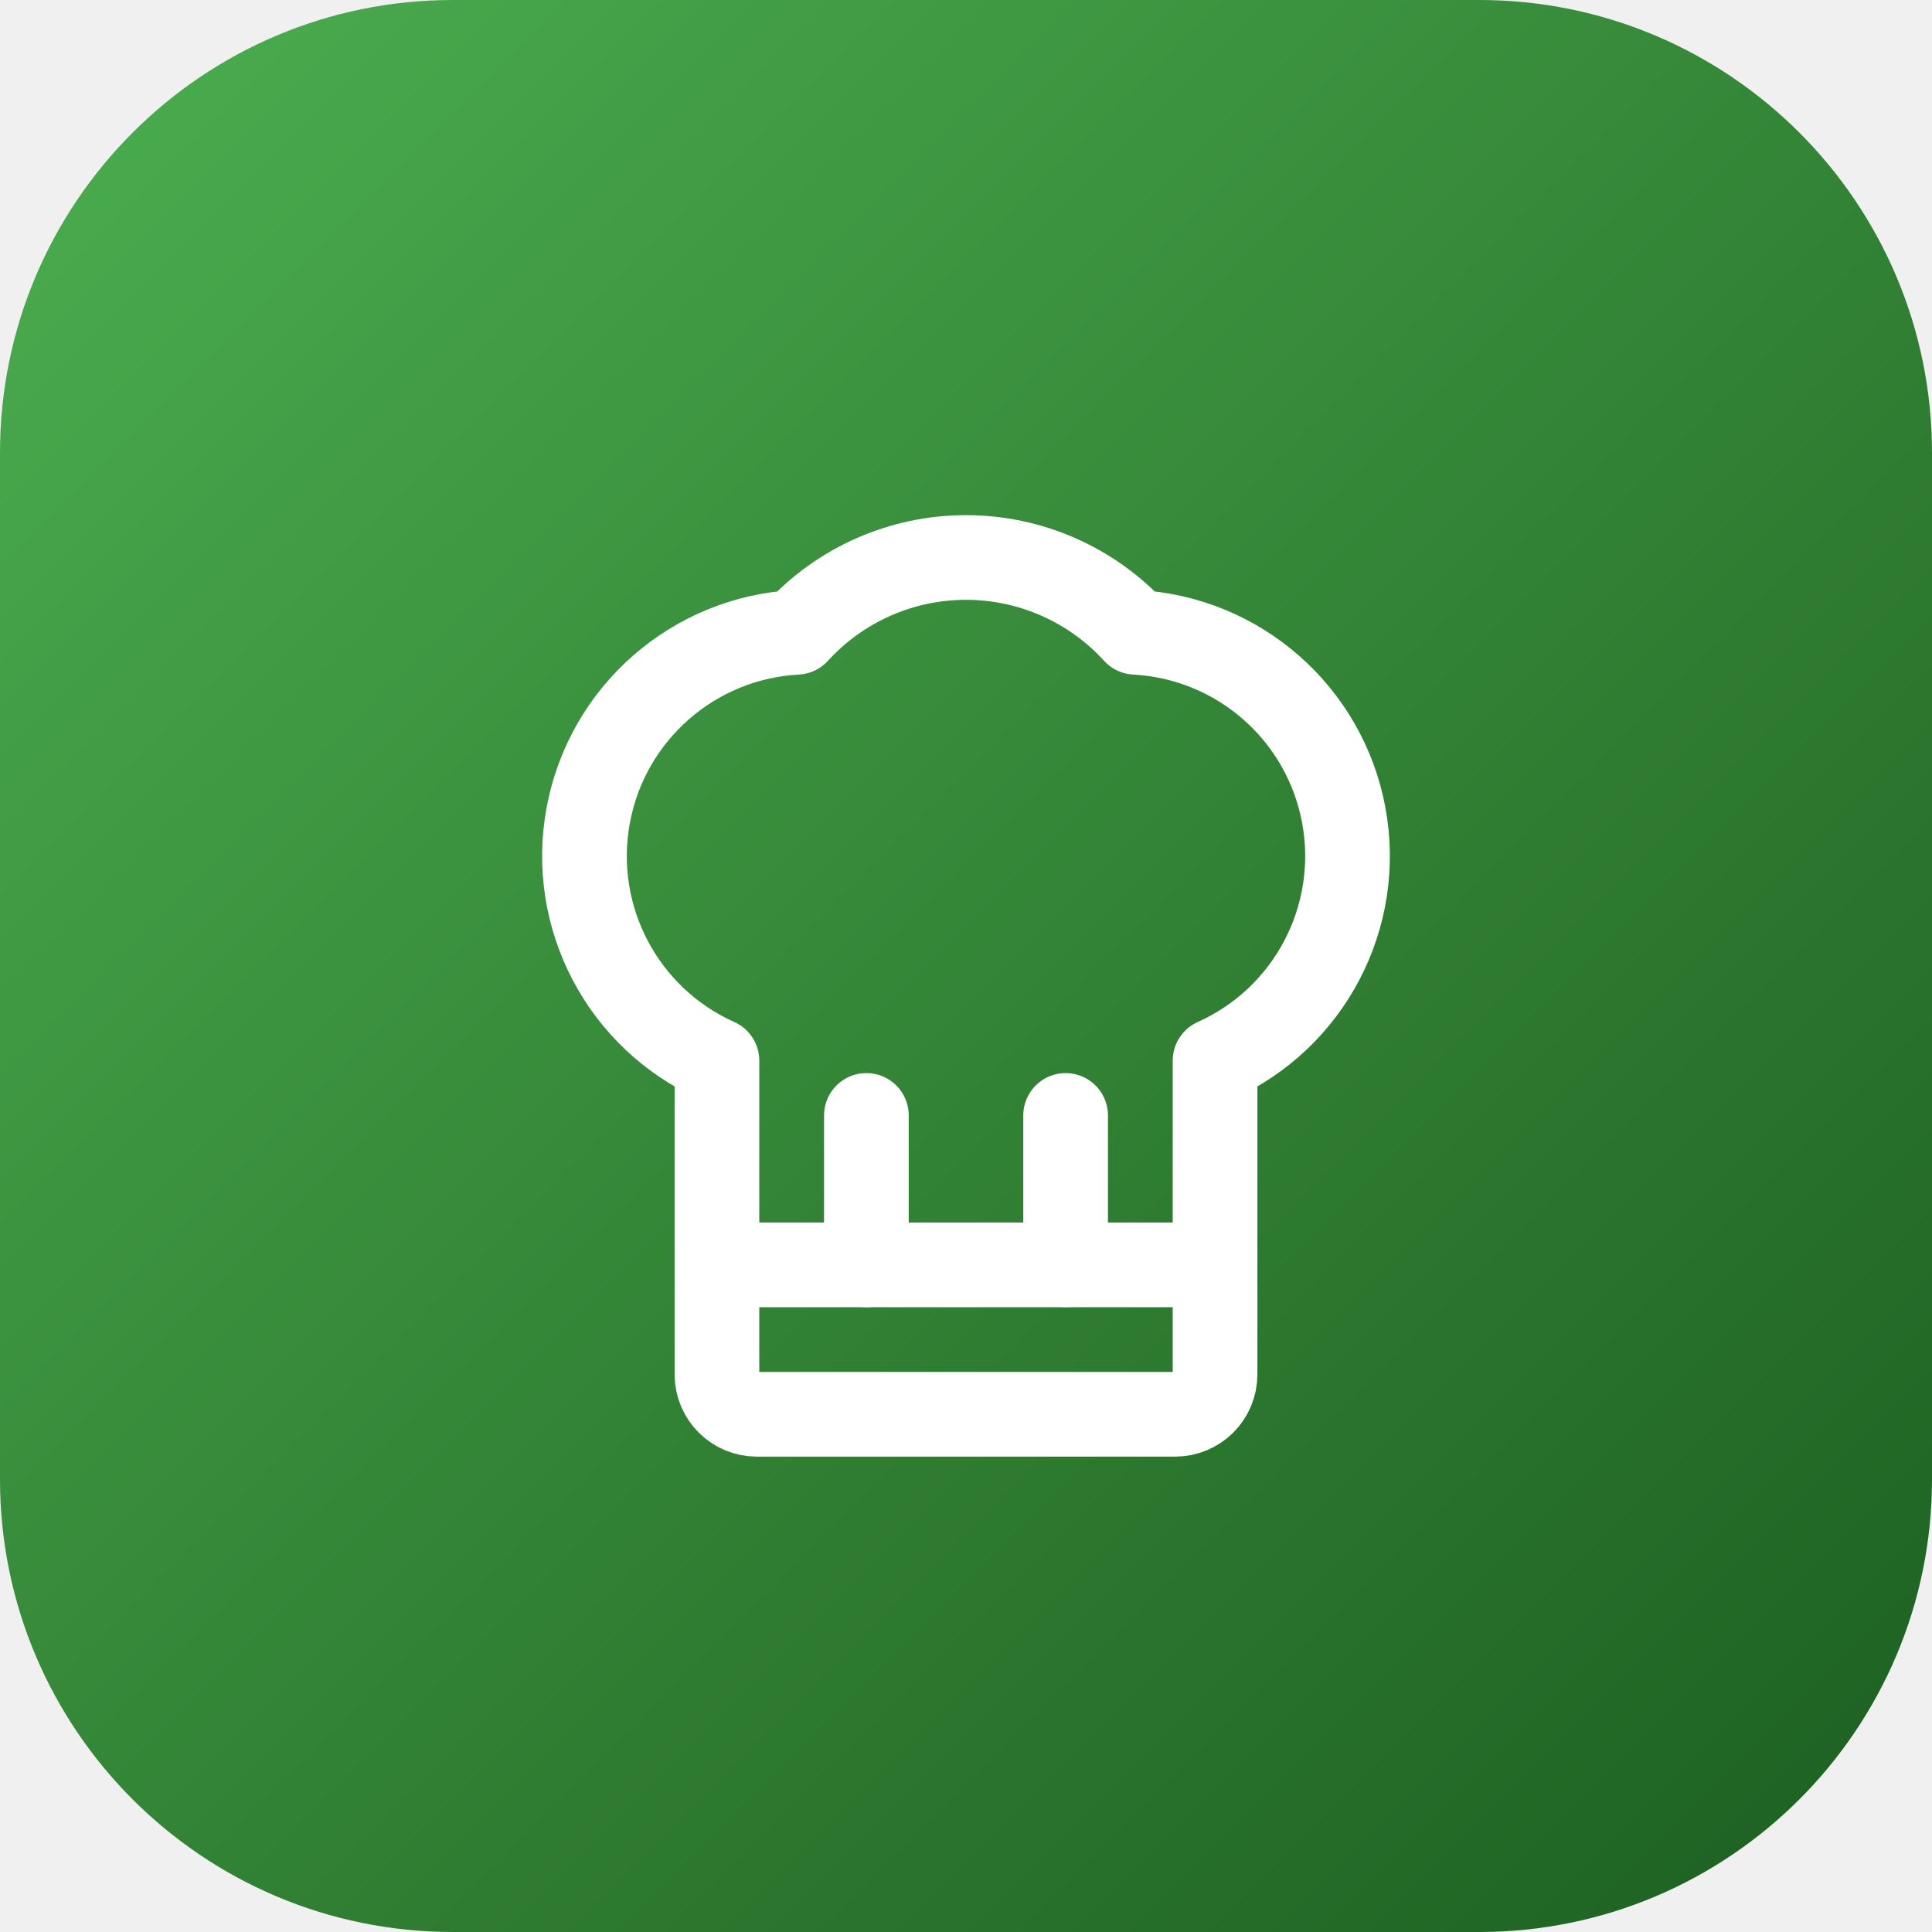
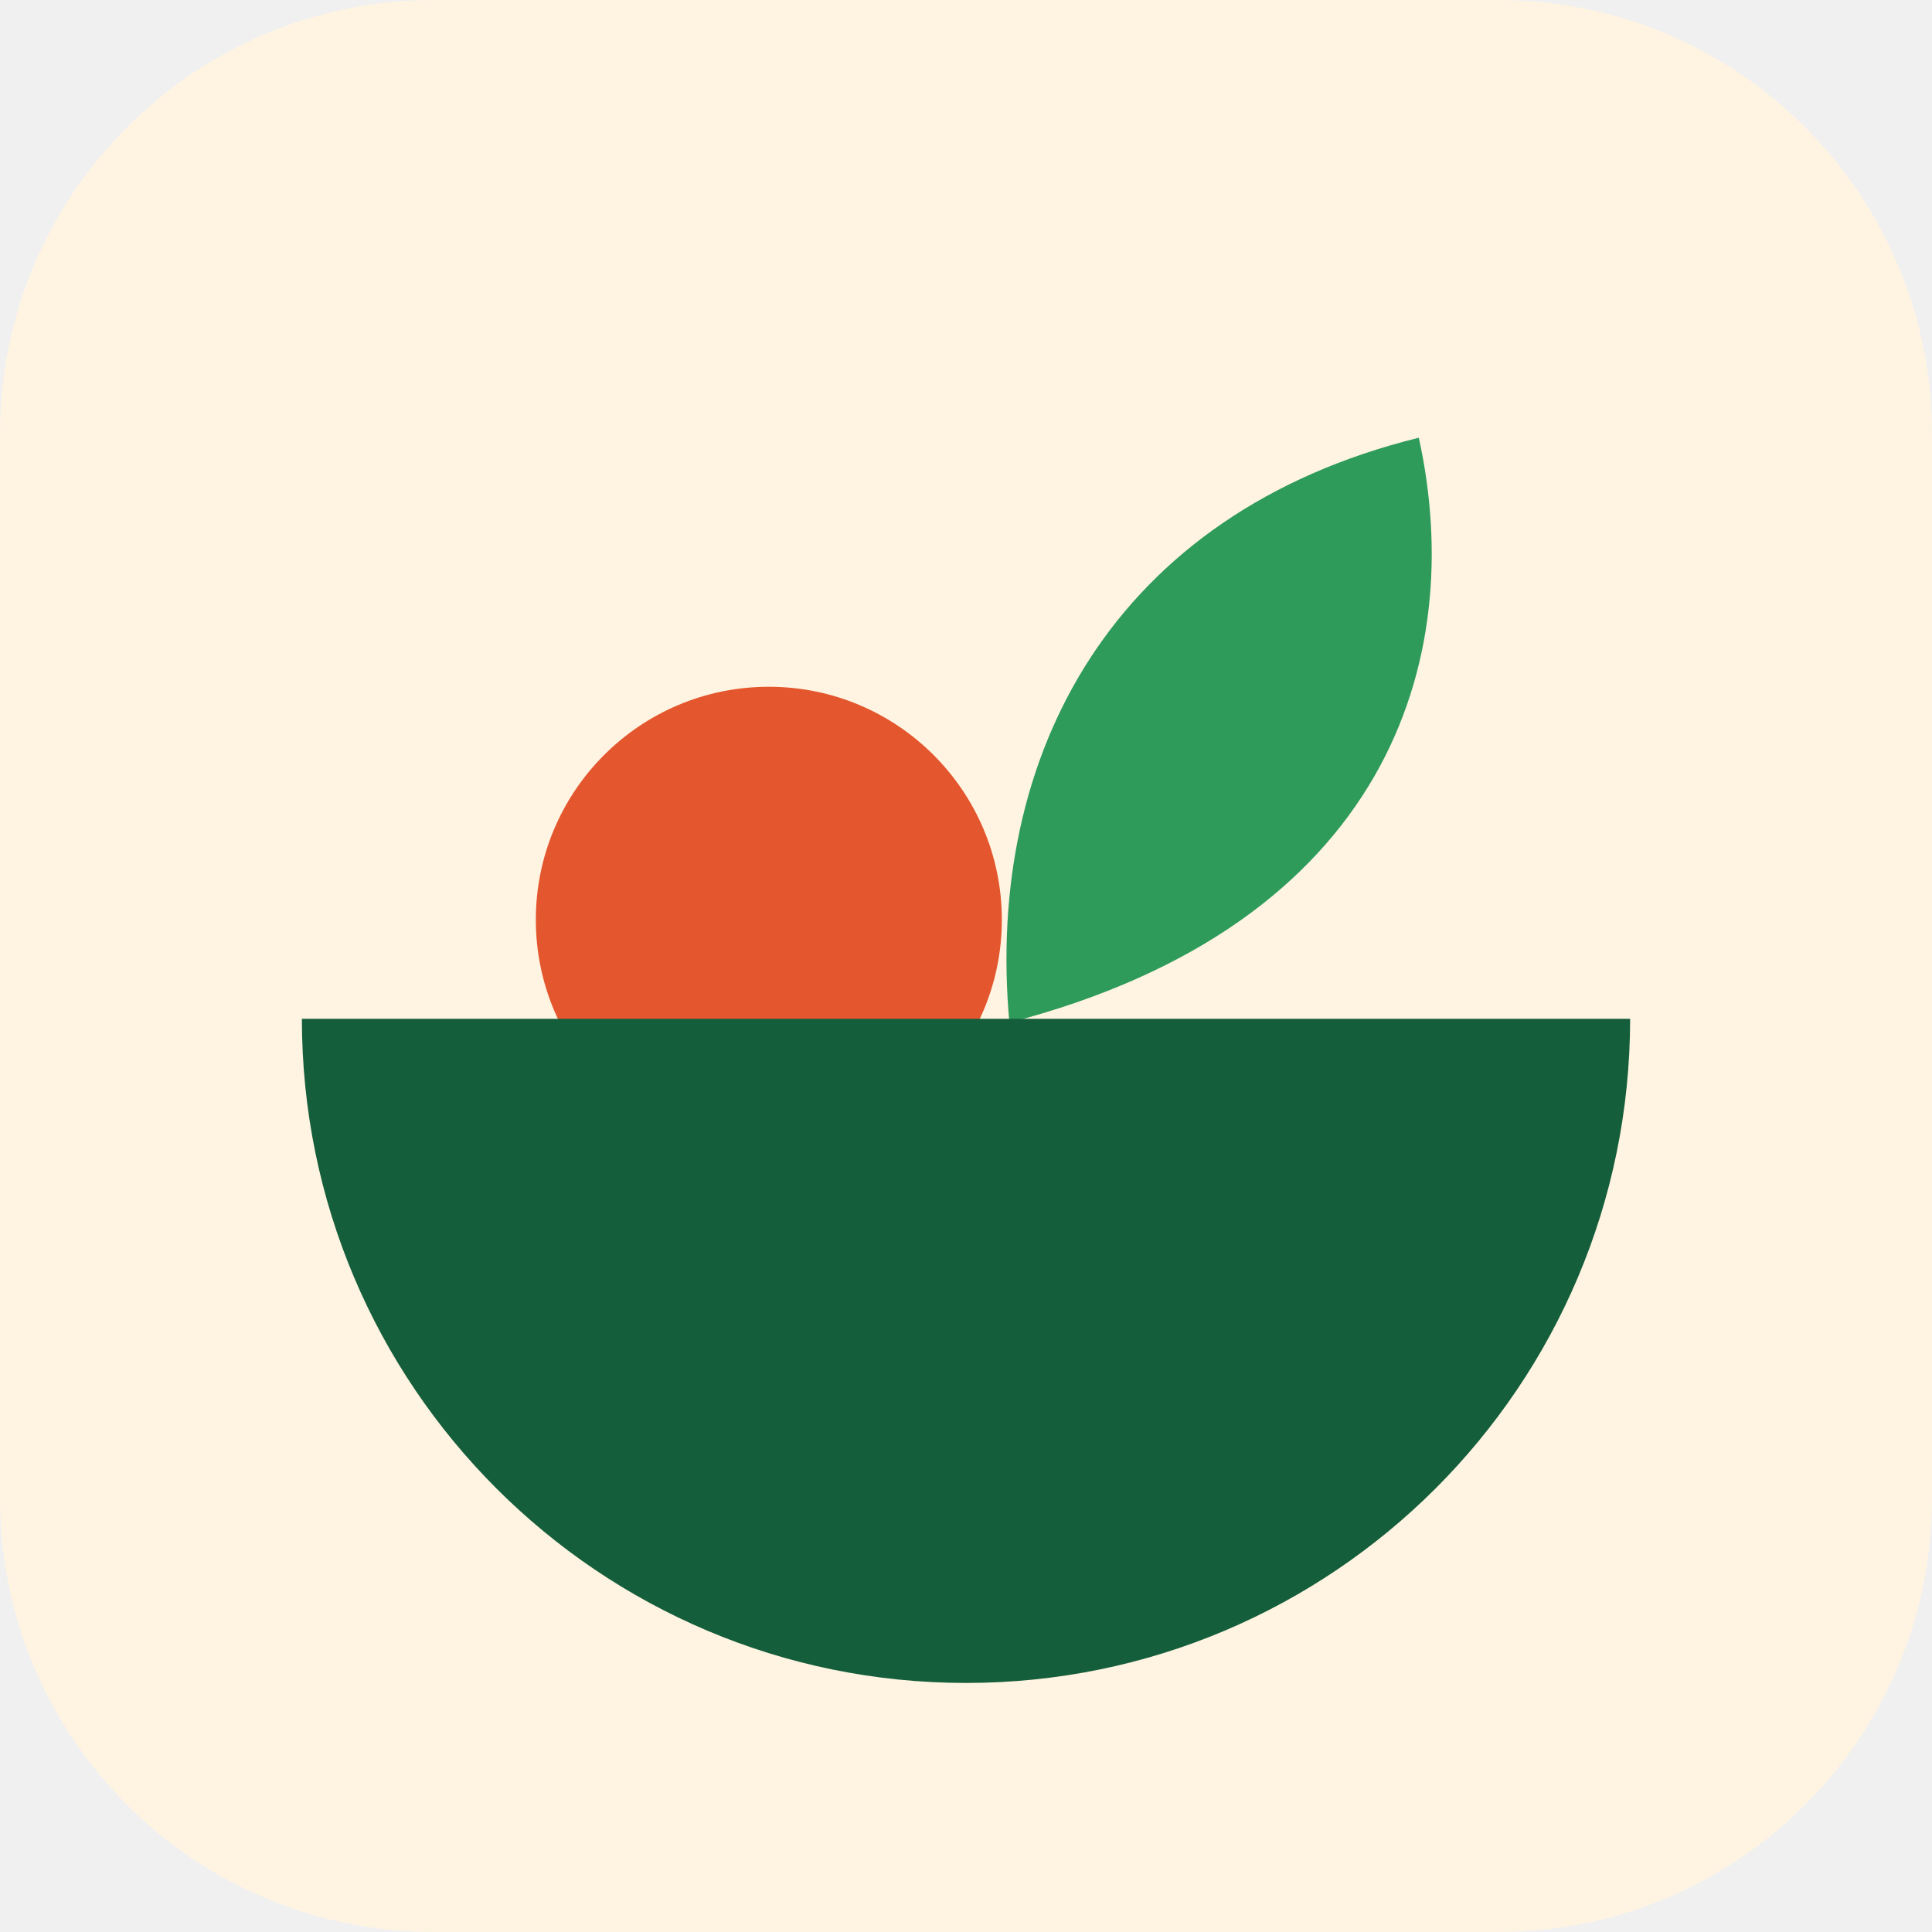
- <svg xmlns="http://www.w3.org/2000/svg" viewBox="0 0 64 64">
-   <defs>
-     <linearGradient id="g" x1="0" y1="0" x2="1" y2="1">
-       <stop offset="0" stop-color="#4CAF50" />
-       <stop offset=".6" stop-color="#2F7D32" />
-       <stop offset="1" stop-color="#1B5E20" />
-     </linearGradient>
-   </defs>
-   <rect width="64" height="64" rx="15" fill="url(#g)" />
-   <g transform="translate(12.2 12.2) scale(1.65)" fill="none" stroke="#fff" stroke-width="1.7" stroke-linecap="round" stroke-linejoin="round">
-     <path d="M7 18h10v2.2a.8.8 0 0 1-.8.8H7.8a.8.8 0 0 1-.8-.8V18Z" />
-     <path d="M7 18v-4.1A4.5 4.5 0 0 1 8.6 5.3a4.6 4.6 0 0 1 6.8 0A4.5 4.5 0 0 1 17 13.9V18" />
-     <path d="M10 18v-3M14 18v-3" />
-   </g>
+ <svg xmlns="http://www.w3.org/2000/svg" viewBox="0 0 1024 1024">
+   <rect width="1024" height="1024" rx="230" fill="#FFF4E2" />
+   <circle cx="407.5" cy="487.5" r="123.5" fill="#E4572E" />
+   <path fill="#2E9B5A" d="M535 542C522 400 590 272 752 232C778 350 735 490 535 542Z" />
+   <path fill="#155E3B" d="M160 540H864A352 352 0 0 1 160 540Z" />
</svg>
